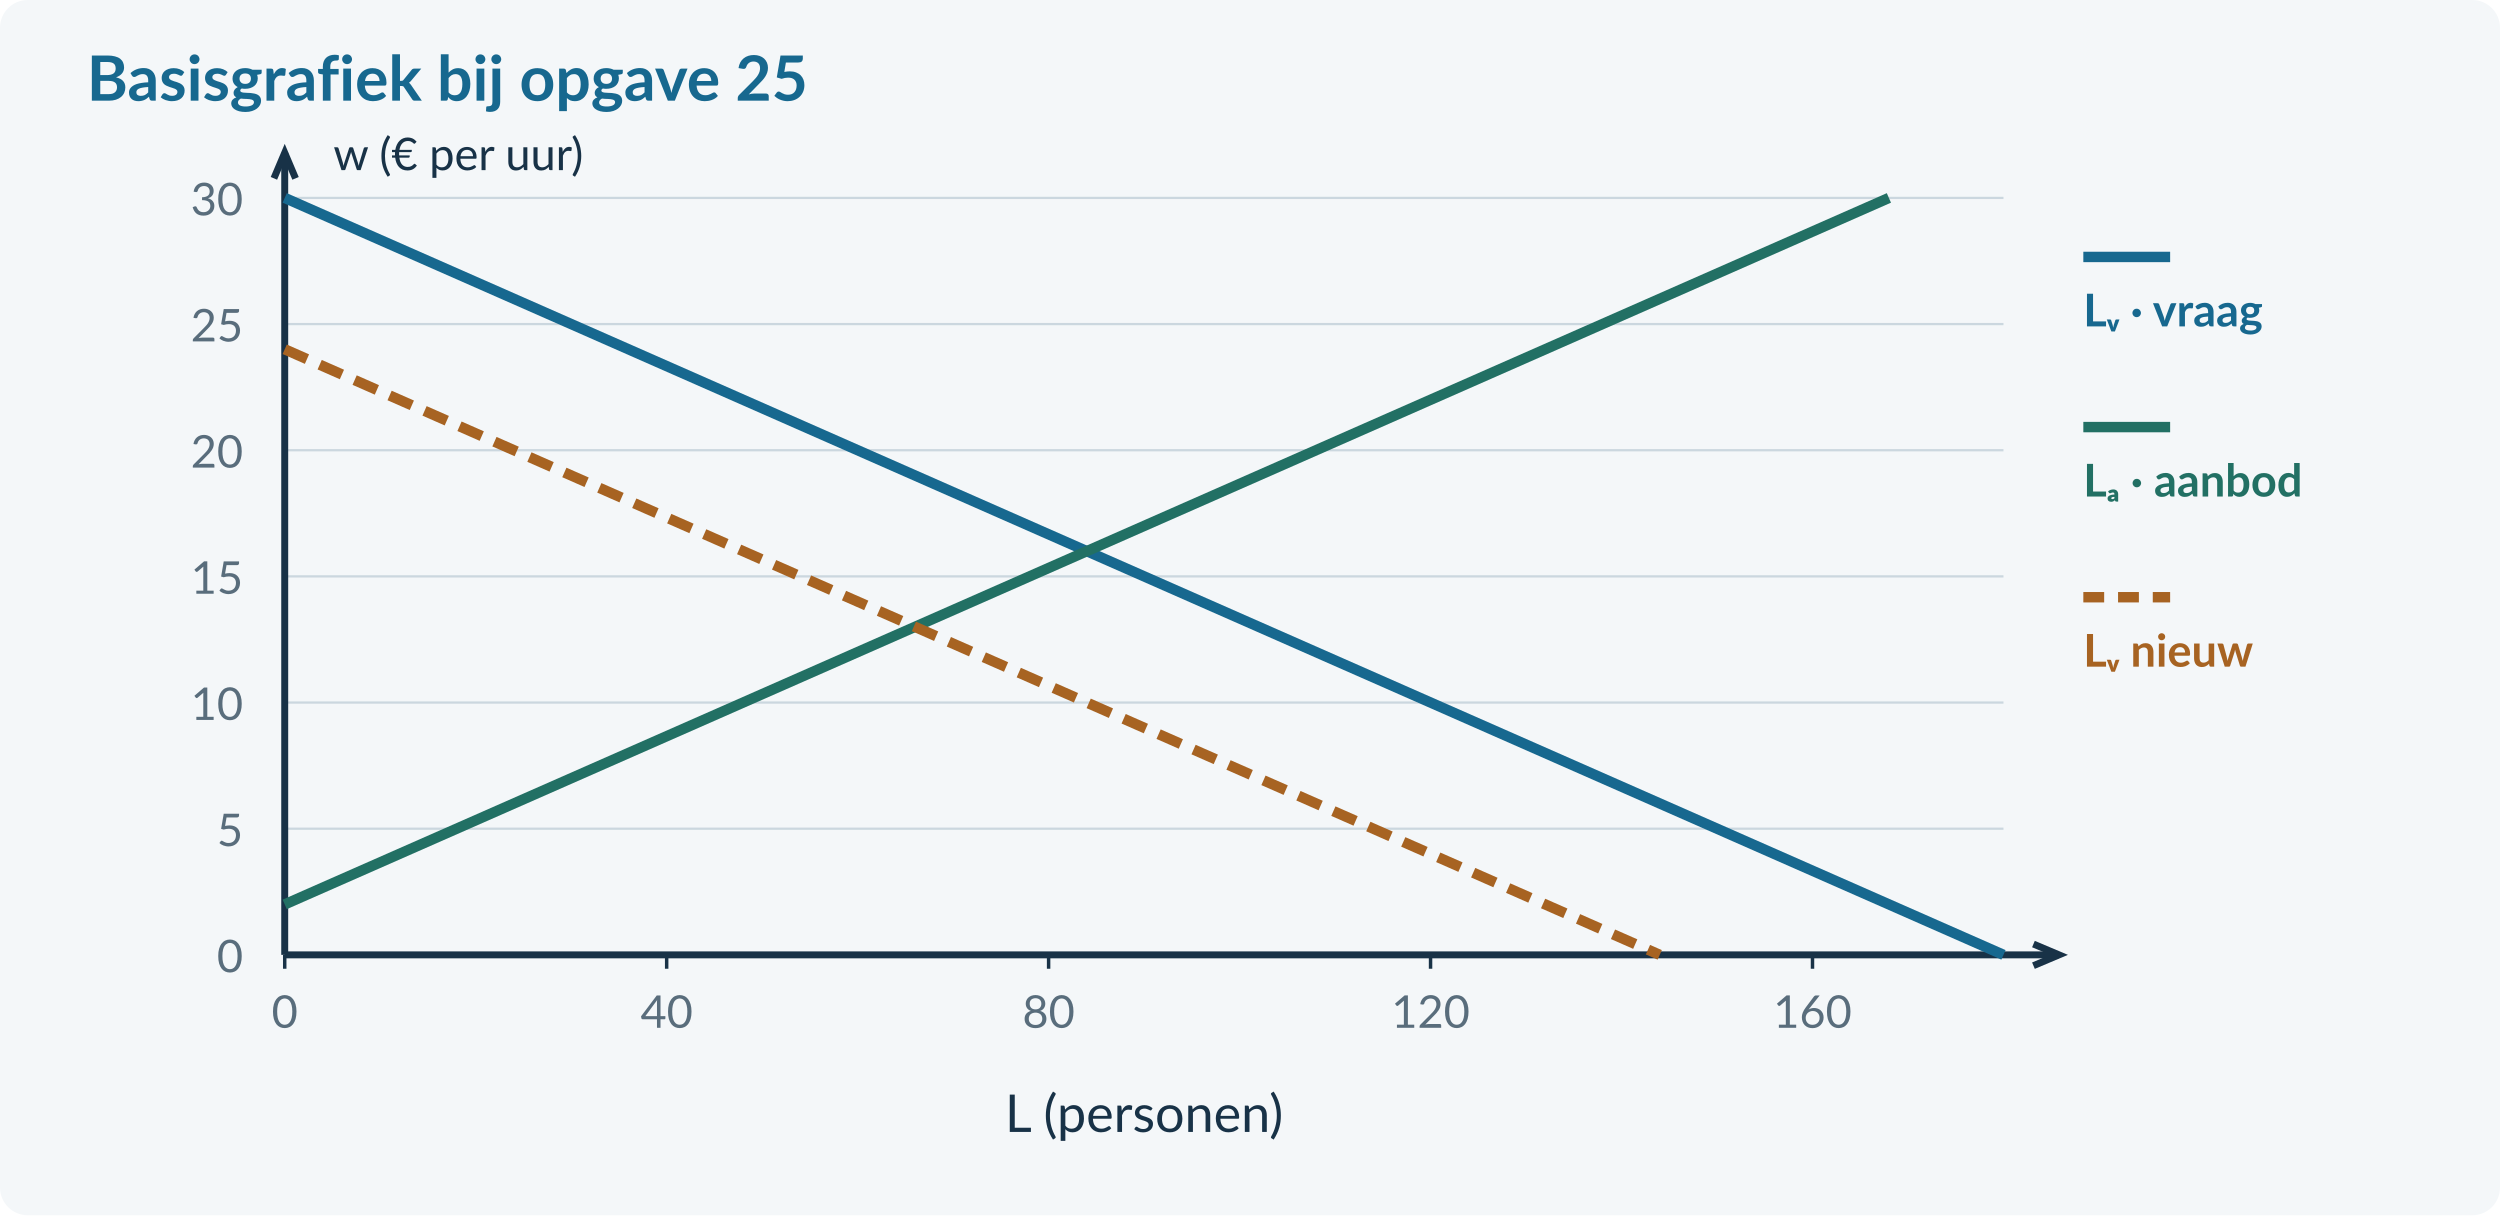
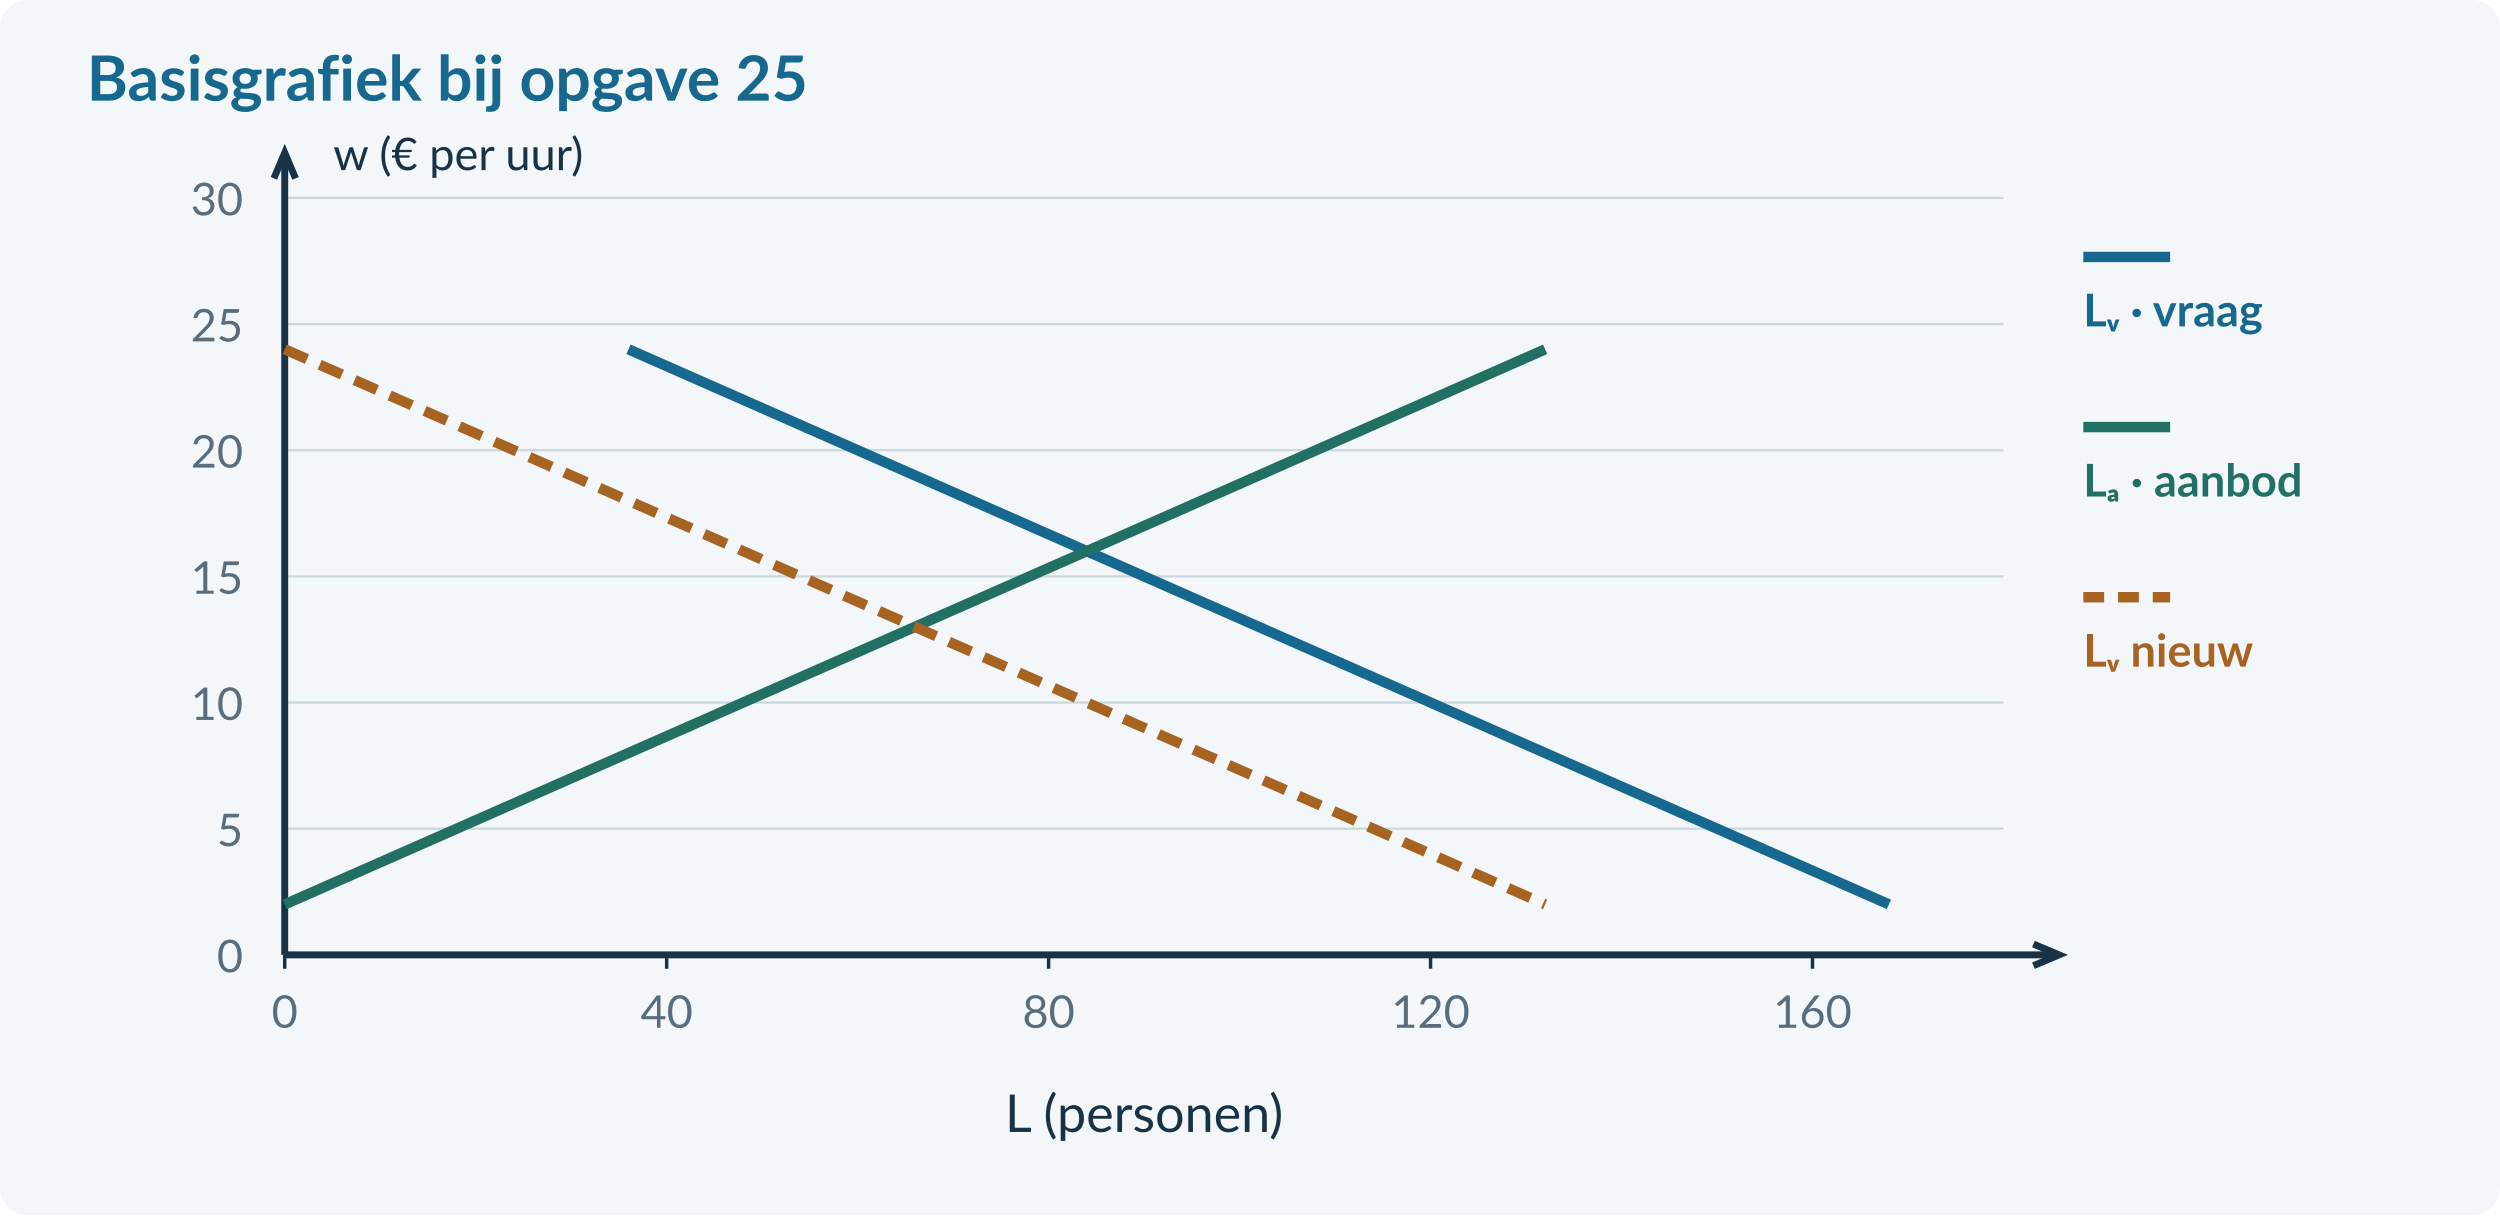
<svg xmlns="http://www.w3.org/2000/svg" width="720" height="350" viewBox="0 0 720 350">
  <rect width="720" height="350" rx="8" fill="#f4f7f9" />
  <text x="25.000" y="29.000" font-family="Lato,DejaVu Sans,sans-serif" font-size="18" fill="#17688f" font-weight="bold" text-anchor="start">Basisgrafiek bij opgave 25</text>
  <line x1="82" y1="275" x2="577" y2="275" stroke="#cbd7df" stroke-width="0.65" />
  <text x="70.000" y="280.000" font-family="Lato,DejaVu Sans,sans-serif" font-size="13" fill="#596d7c" font-weight="normal" text-anchor="end">0</text>
  <line x1="82" y1="238.667" x2="577" y2="238.667" stroke="#cbd7df" stroke-width="0.65" />
  <text x="70.000" y="243.667" font-family="Lato,DejaVu Sans,sans-serif" font-size="13" fill="#596d7c" font-weight="normal" text-anchor="end">5</text>
  <line x1="82" y1="202.333" x2="577" y2="202.333" stroke="#cbd7df" stroke-width="0.65" />
  <text x="70.000" y="207.333" font-family="Lato,DejaVu Sans,sans-serif" font-size="13" fill="#596d7c" font-weight="normal" text-anchor="end">10</text>
  <line x1="82" y1="166" x2="577" y2="166" stroke="#cbd7df" stroke-width="0.65" />
  <text x="70.000" y="171.000" font-family="Lato,DejaVu Sans,sans-serif" font-size="13" fill="#596d7c" font-weight="normal" text-anchor="end">15</text>
  <line x1="82" y1="129.667" x2="577" y2="129.667" stroke="#cbd7df" stroke-width="0.65" />
  <text x="70.000" y="134.667" font-family="Lato,DejaVu Sans,sans-serif" font-size="13" fill="#596d7c" font-weight="normal" text-anchor="end">20</text>
  <line x1="82" y1="93.333" x2="577" y2="93.333" stroke="#cbd7df" stroke-width="0.65" />
  <text x="70.000" y="98.333" font-family="Lato,DejaVu Sans,sans-serif" font-size="13" fill="#596d7c" font-weight="normal" text-anchor="end">25</text>
  <line x1="82" y1="57" x2="577" y2="57" stroke="#cbd7df" stroke-width="0.65" />
  <text x="70.000" y="62.000" font-family="Lato,DejaVu Sans,sans-serif" font-size="13" fill="#596d7c" font-weight="normal" text-anchor="end">30</text>
  <line x1="82" y1="275" x2="82" y2="279" stroke="#183247" stroke-width="1" />
  <text x="82.000" y="296.000" font-family="Lato,DejaVu Sans,sans-serif" font-size="13" fill="#596d7c" font-weight="normal" text-anchor="middle">0</text>
  <line x1="192" y1="275" x2="192" y2="279" stroke="#183247" stroke-width="1" />
  <text x="192.000" y="296.000" font-family="Lato,DejaVu Sans,sans-serif" font-size="13" fill="#596d7c" font-weight="normal" text-anchor="middle">40</text>
  <line x1="302" y1="275" x2="302" y2="279" stroke="#183247" stroke-width="1" />
  <text x="302.000" y="296.000" font-family="Lato,DejaVu Sans,sans-serif" font-size="13" fill="#596d7c" font-weight="normal" text-anchor="middle">80</text>
  <line x1="412" y1="275" x2="412" y2="279" stroke="#183247" stroke-width="1" />
  <text x="412.000" y="296.000" font-family="Lato,DejaVu Sans,sans-serif" font-size="13" fill="#596d7c" font-weight="normal" text-anchor="middle">120</text>
  <line x1="522" y1="275" x2="522" y2="279" stroke="#183247" stroke-width="1" />
  <text x="522.000" y="296.000" font-family="Lato,DejaVu Sans,sans-serif" font-size="13" fill="#596d7c" font-weight="normal" text-anchor="middle">160</text>
  <line x1="82" y1="275" x2="593" y2="275" stroke="#183247" stroke-width="2" />
  <path d="M585.632,278.115 L593,275 L585.632,271.885" fill="none" stroke="#183247" stroke-width="2" />
  <line x1="82" y1="275" x2="82" y2="44" stroke="#183247" stroke-width="2" />
  <path d="M85.115,51.368 L82,44 L78.885,51.368" fill="none" stroke="#183247" stroke-width="2" />
  <text x="96.000" y="49.000" font-family="Lato,DejaVu Sans,sans-serif" font-size="13" fill="#183247" font-weight="normal" text-anchor="start">w (€ per uur)</text>
  <text x="329.500" y="326.000" font-family="Lato,DejaVu Sans,sans-serif" font-size="15" fill="#183247" font-weight="normal" text-anchor="middle">L (personen)</text>
-   <line data-curve="arbeidsvraag" x1="82" y1="57" x2="577" y2="275" stroke="#17688f" stroke-width="3" />
-   <line data-curve="arbeidsaanbod" x1="82" y1="260.467" x2="544" y2="57" stroke="#227064" stroke-width="3" />
-   <line data-curve="vraag nieuw" x1="82" y1="100.6" x2="478" y2="275" stroke="#a76322" stroke-width="3" stroke-dasharray="7 4" />
+   <line data-curve="arbeidsvraag" x1="181" y1="100.6" x2="544" y2="260.467" stroke="#17688f" stroke-width="3" />
+   <line data-curve="arbeidsaanbod" x1="82" y1="260.467" x2="445" y2="100.6" stroke="#227064" stroke-width="3" />
+   <line data-curve="vraag nieuw" x1="82" y1="100.6" x2="445" y2="260.467" stroke="#a76322" stroke-width="3" stroke-dasharray="7 4" />
  <line x1="600" y1="74" x2="625" y2="74" stroke="#17688f" stroke-width="3" />
  <text x="600.000" y="94.000" font-family="Lato,DejaVu Sans,sans-serif" font-size="13" fill="#17688f" font-weight="bold" text-anchor="start">Lᵥ · vraag</text>
  <line x1="600" y1="123" x2="625" y2="123" stroke="#227064" stroke-width="3" />
  <text x="600.000" y="143.000" font-family="Lato,DejaVu Sans,sans-serif" font-size="13" fill="#227064" font-weight="bold" text-anchor="start">Lₐ · aanbod</text>
  <line x1="600" y1="172" x2="625" y2="172" stroke="#a76322" stroke-width="3" stroke-dasharray="6 4" />
  <text x="600.000" y="192.000" font-family="Lato,DejaVu Sans,sans-serif" font-size="13" fill="#a76322" font-weight="bold" text-anchor="start">Lᵥ nieuw</text>
</svg>
